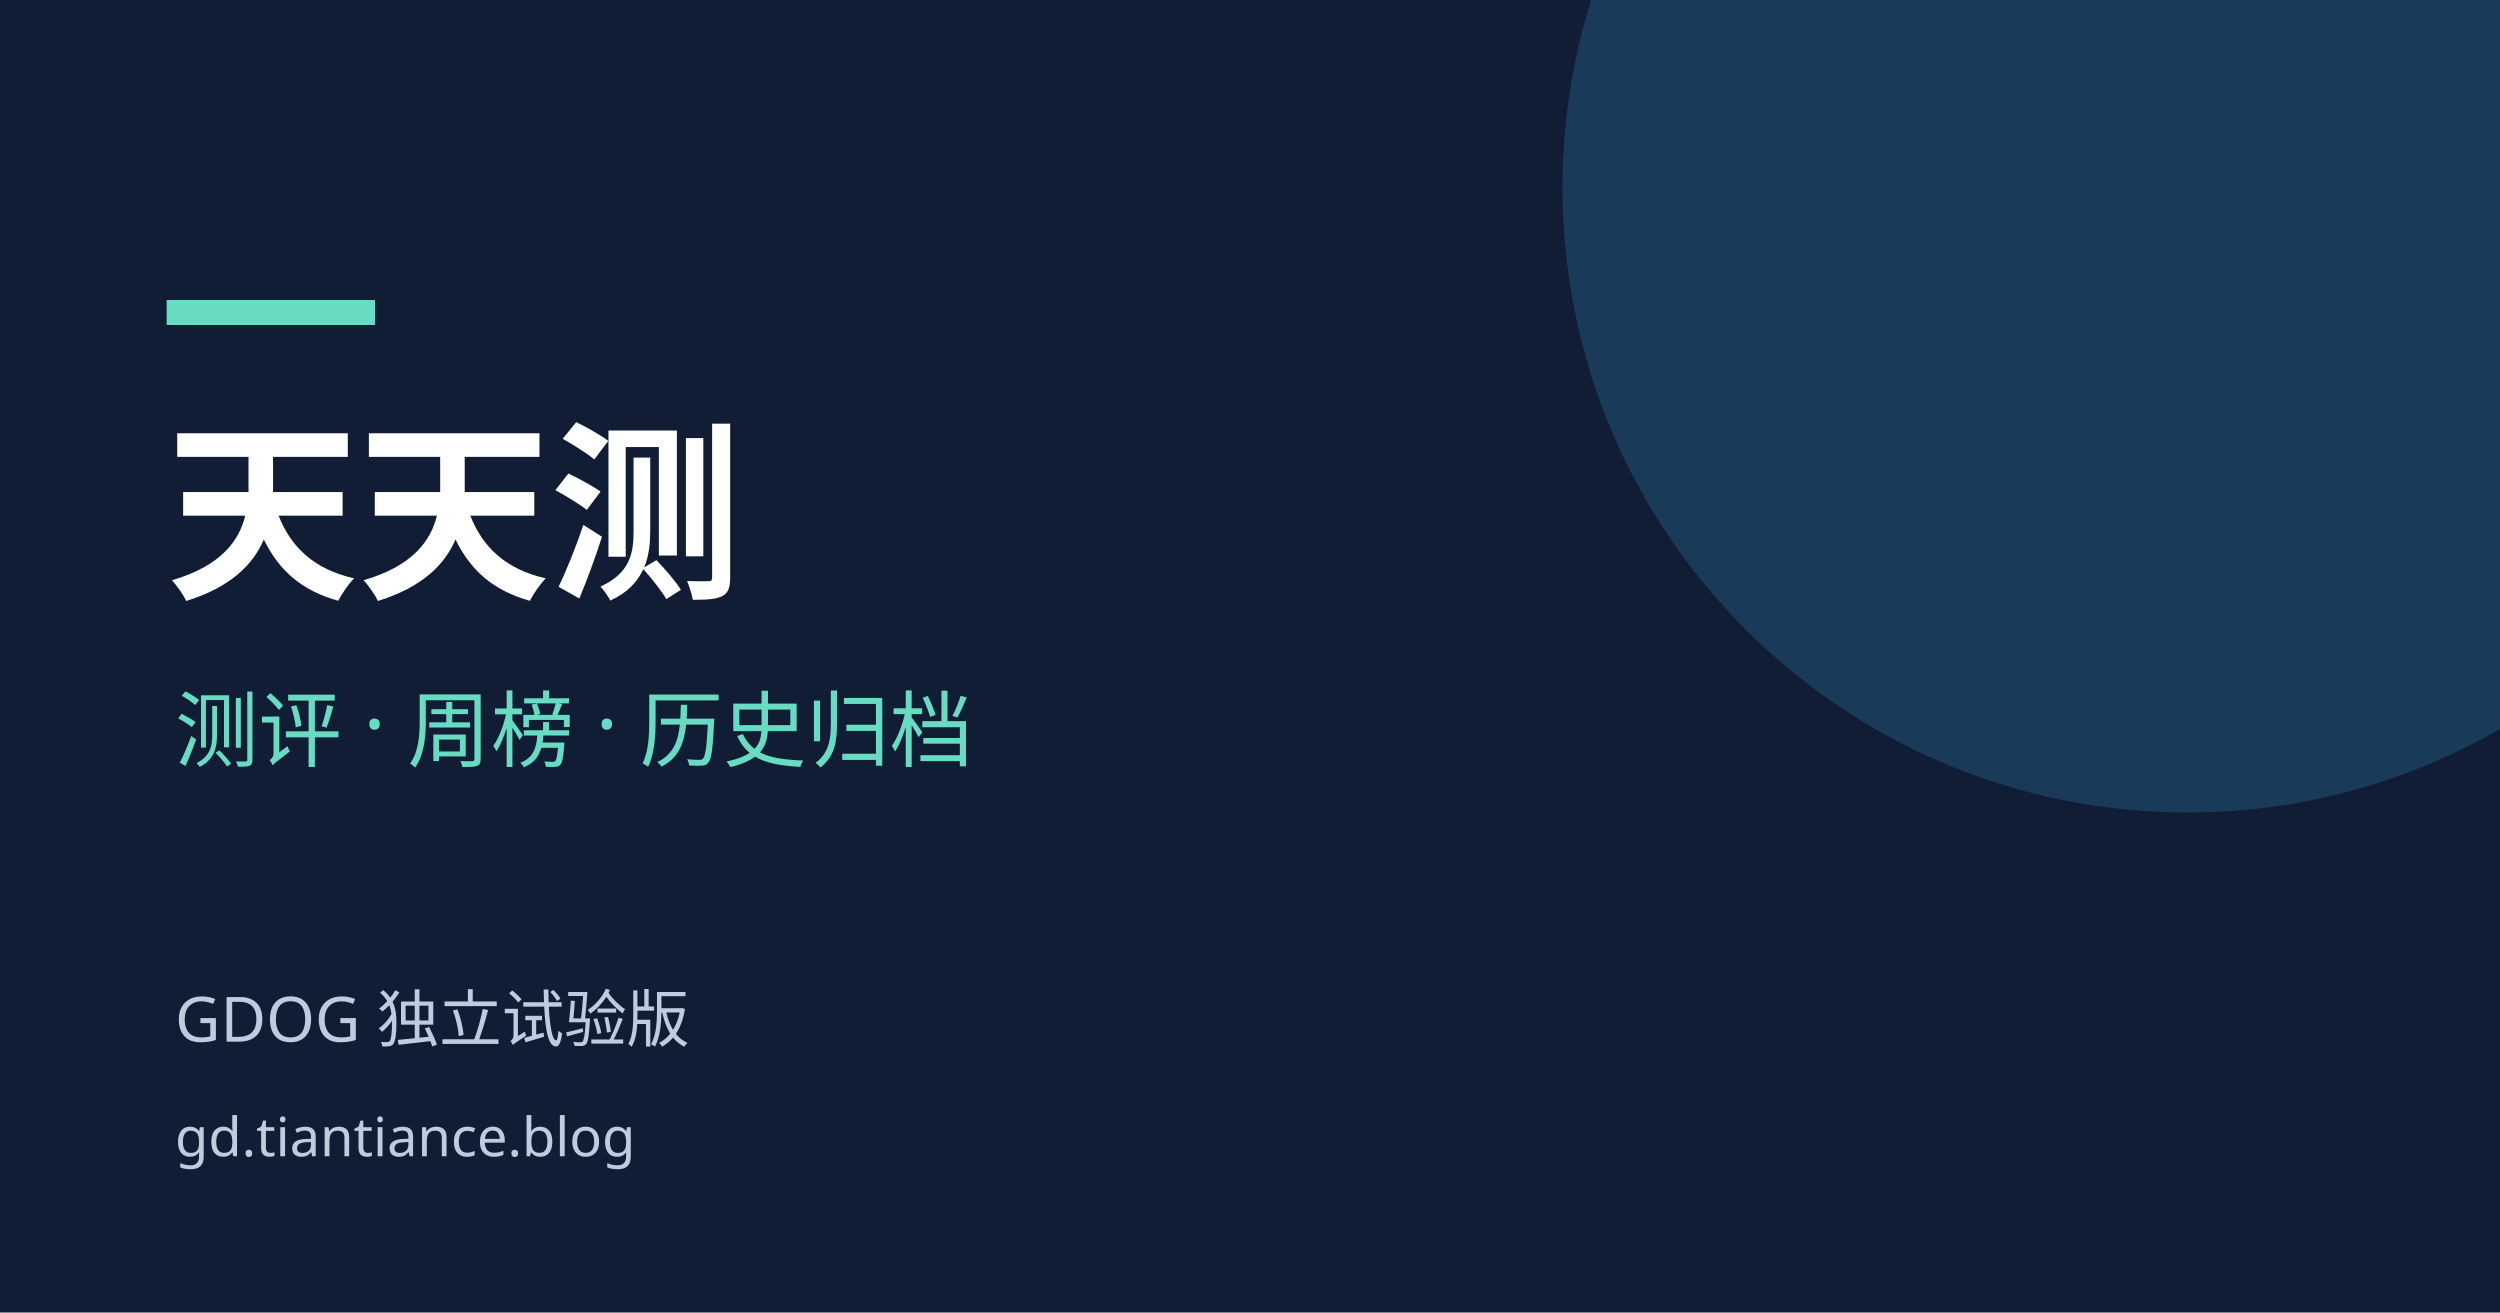
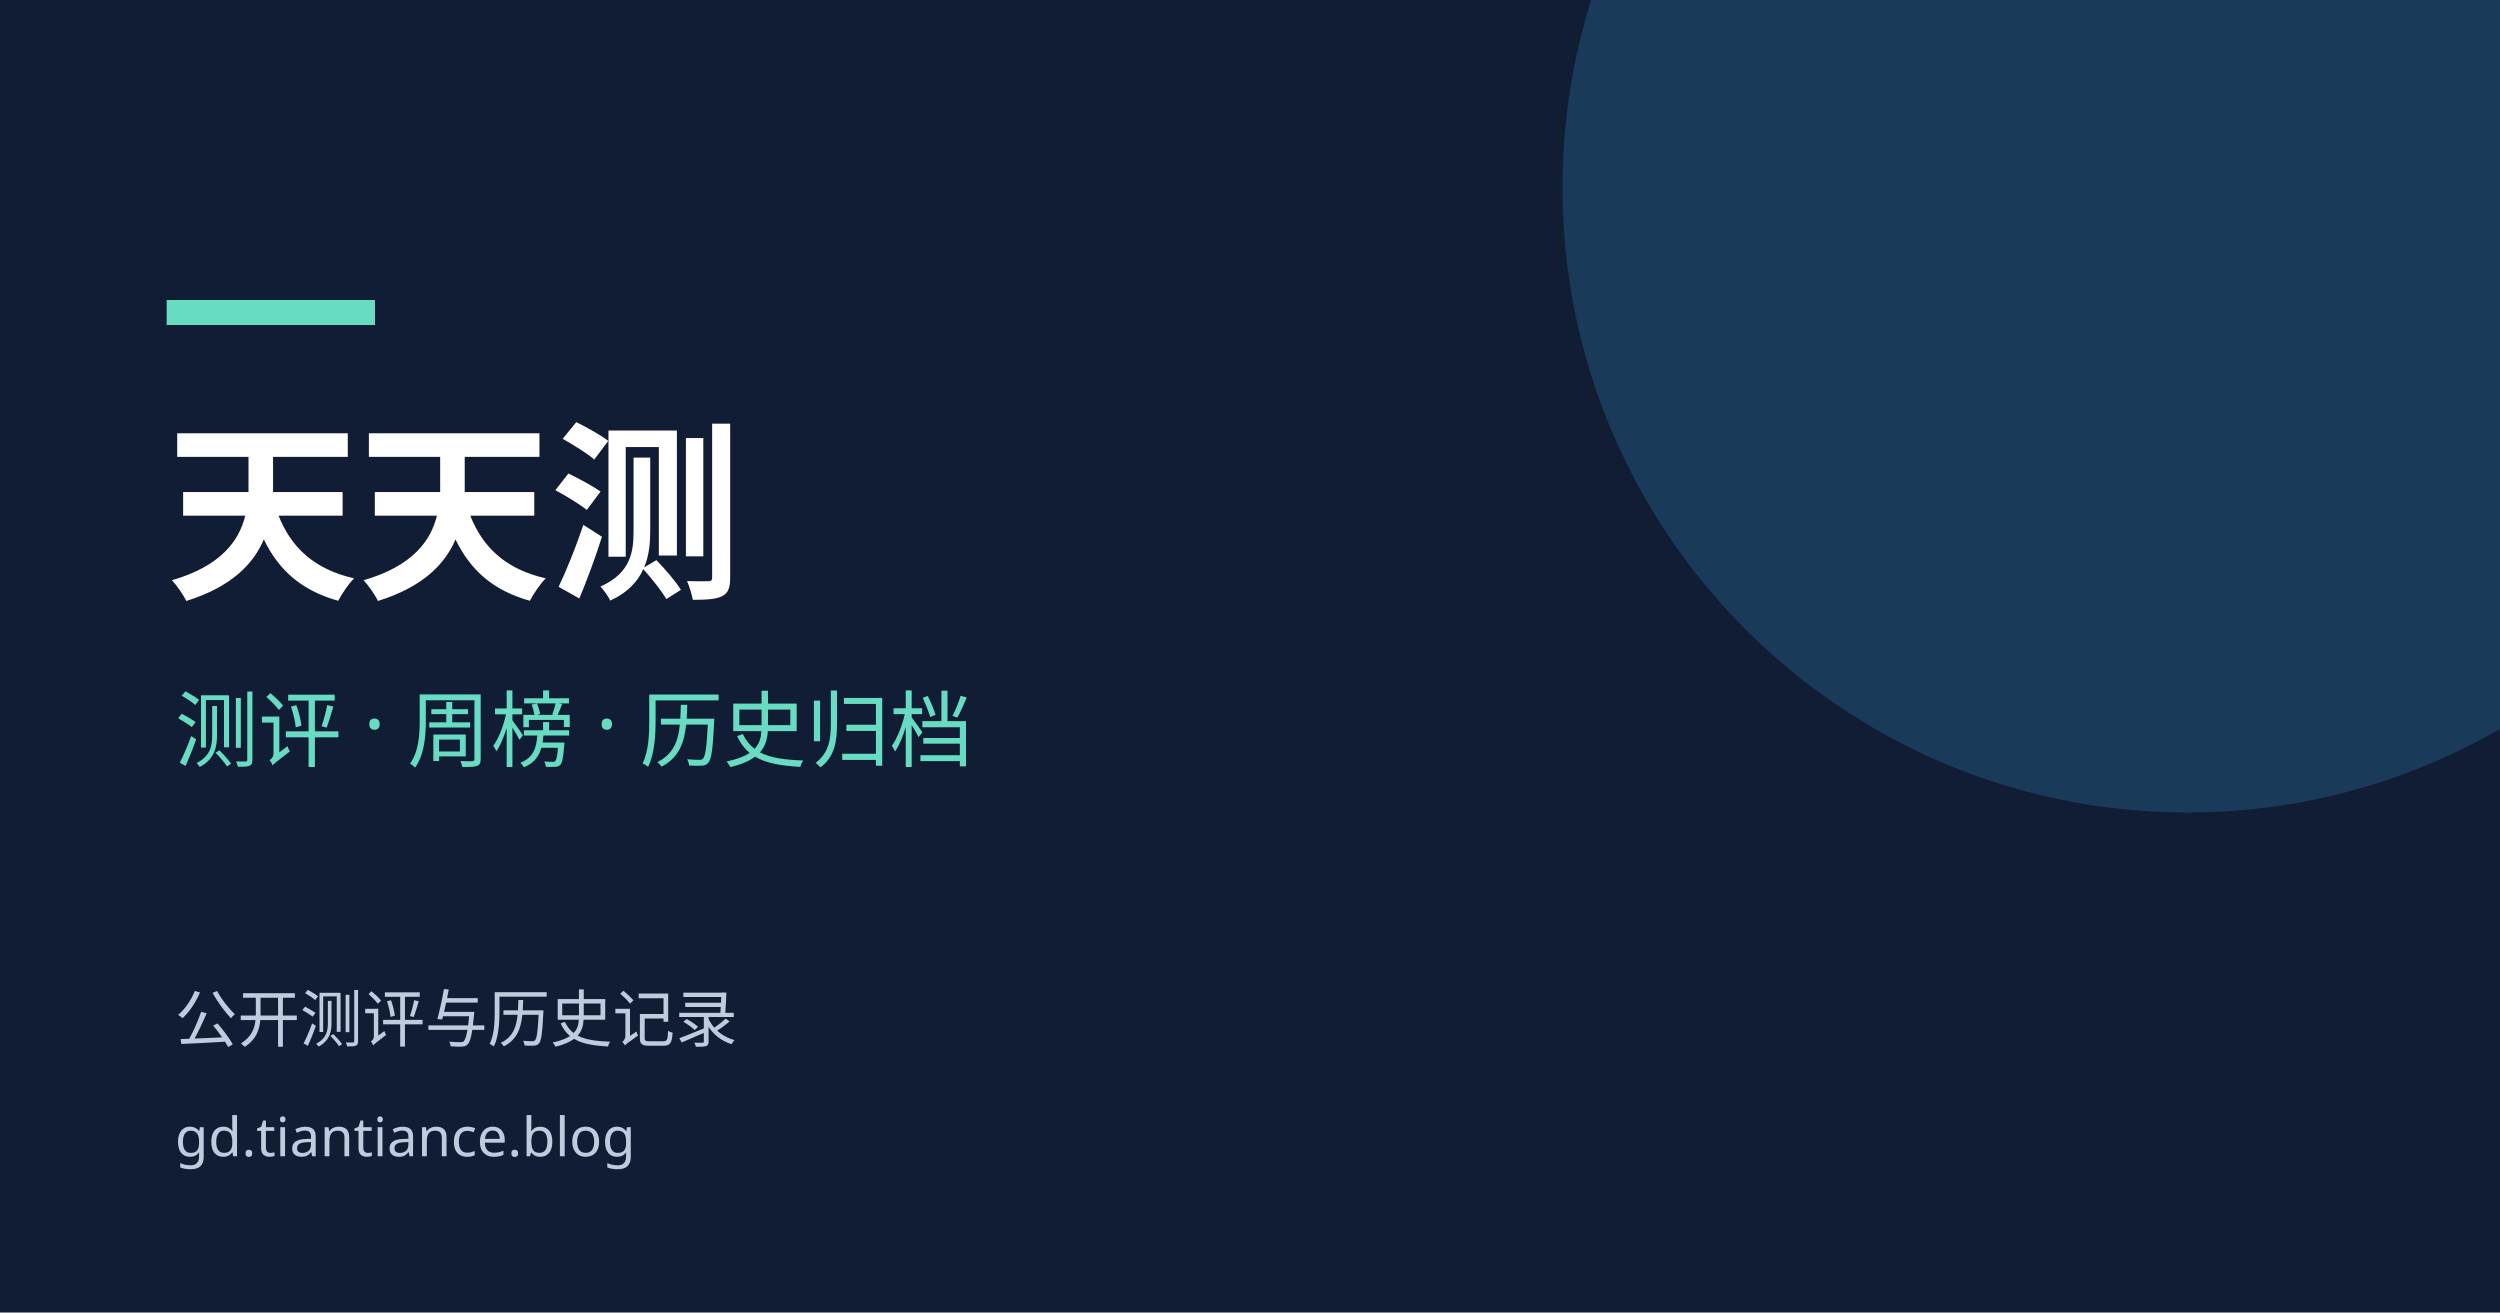
<svg xmlns="http://www.w3.org/2000/svg" width="1200" height="630" viewBox="0 0 1200 630">
  <rect width="1200" height="630" fill="#101d35" />
  <circle cx="1050" cy="90" r="300" fill="#193b59" />
  <path d="M80 150h100" stroke="#68dcc2" stroke-width="12" />
  <text x="80" y="280" fill="#fff" font-size="92" font-family="sans-serif" font-weight="700">天天测</text>
  <text x="84" y="365" fill="#68dcc2" font-size="40" font-family="sans-serif">测评 · 周榜 · 历史归档</text>
-   <text x="84" y="500" fill="#bdcddd" font-size="30" font-family="sans-serif">GDOG 独立试验版</text>
+   <text x="84" y="500" fill="#bdcddd" font-size="30" font-family="sans-serif">公开测评与历史记录</text>
  <text x="84" y="555" fill="#bdcddd" font-size="26" font-family="sans-serif">gd.tiantiance.blog</text>
</svg>
